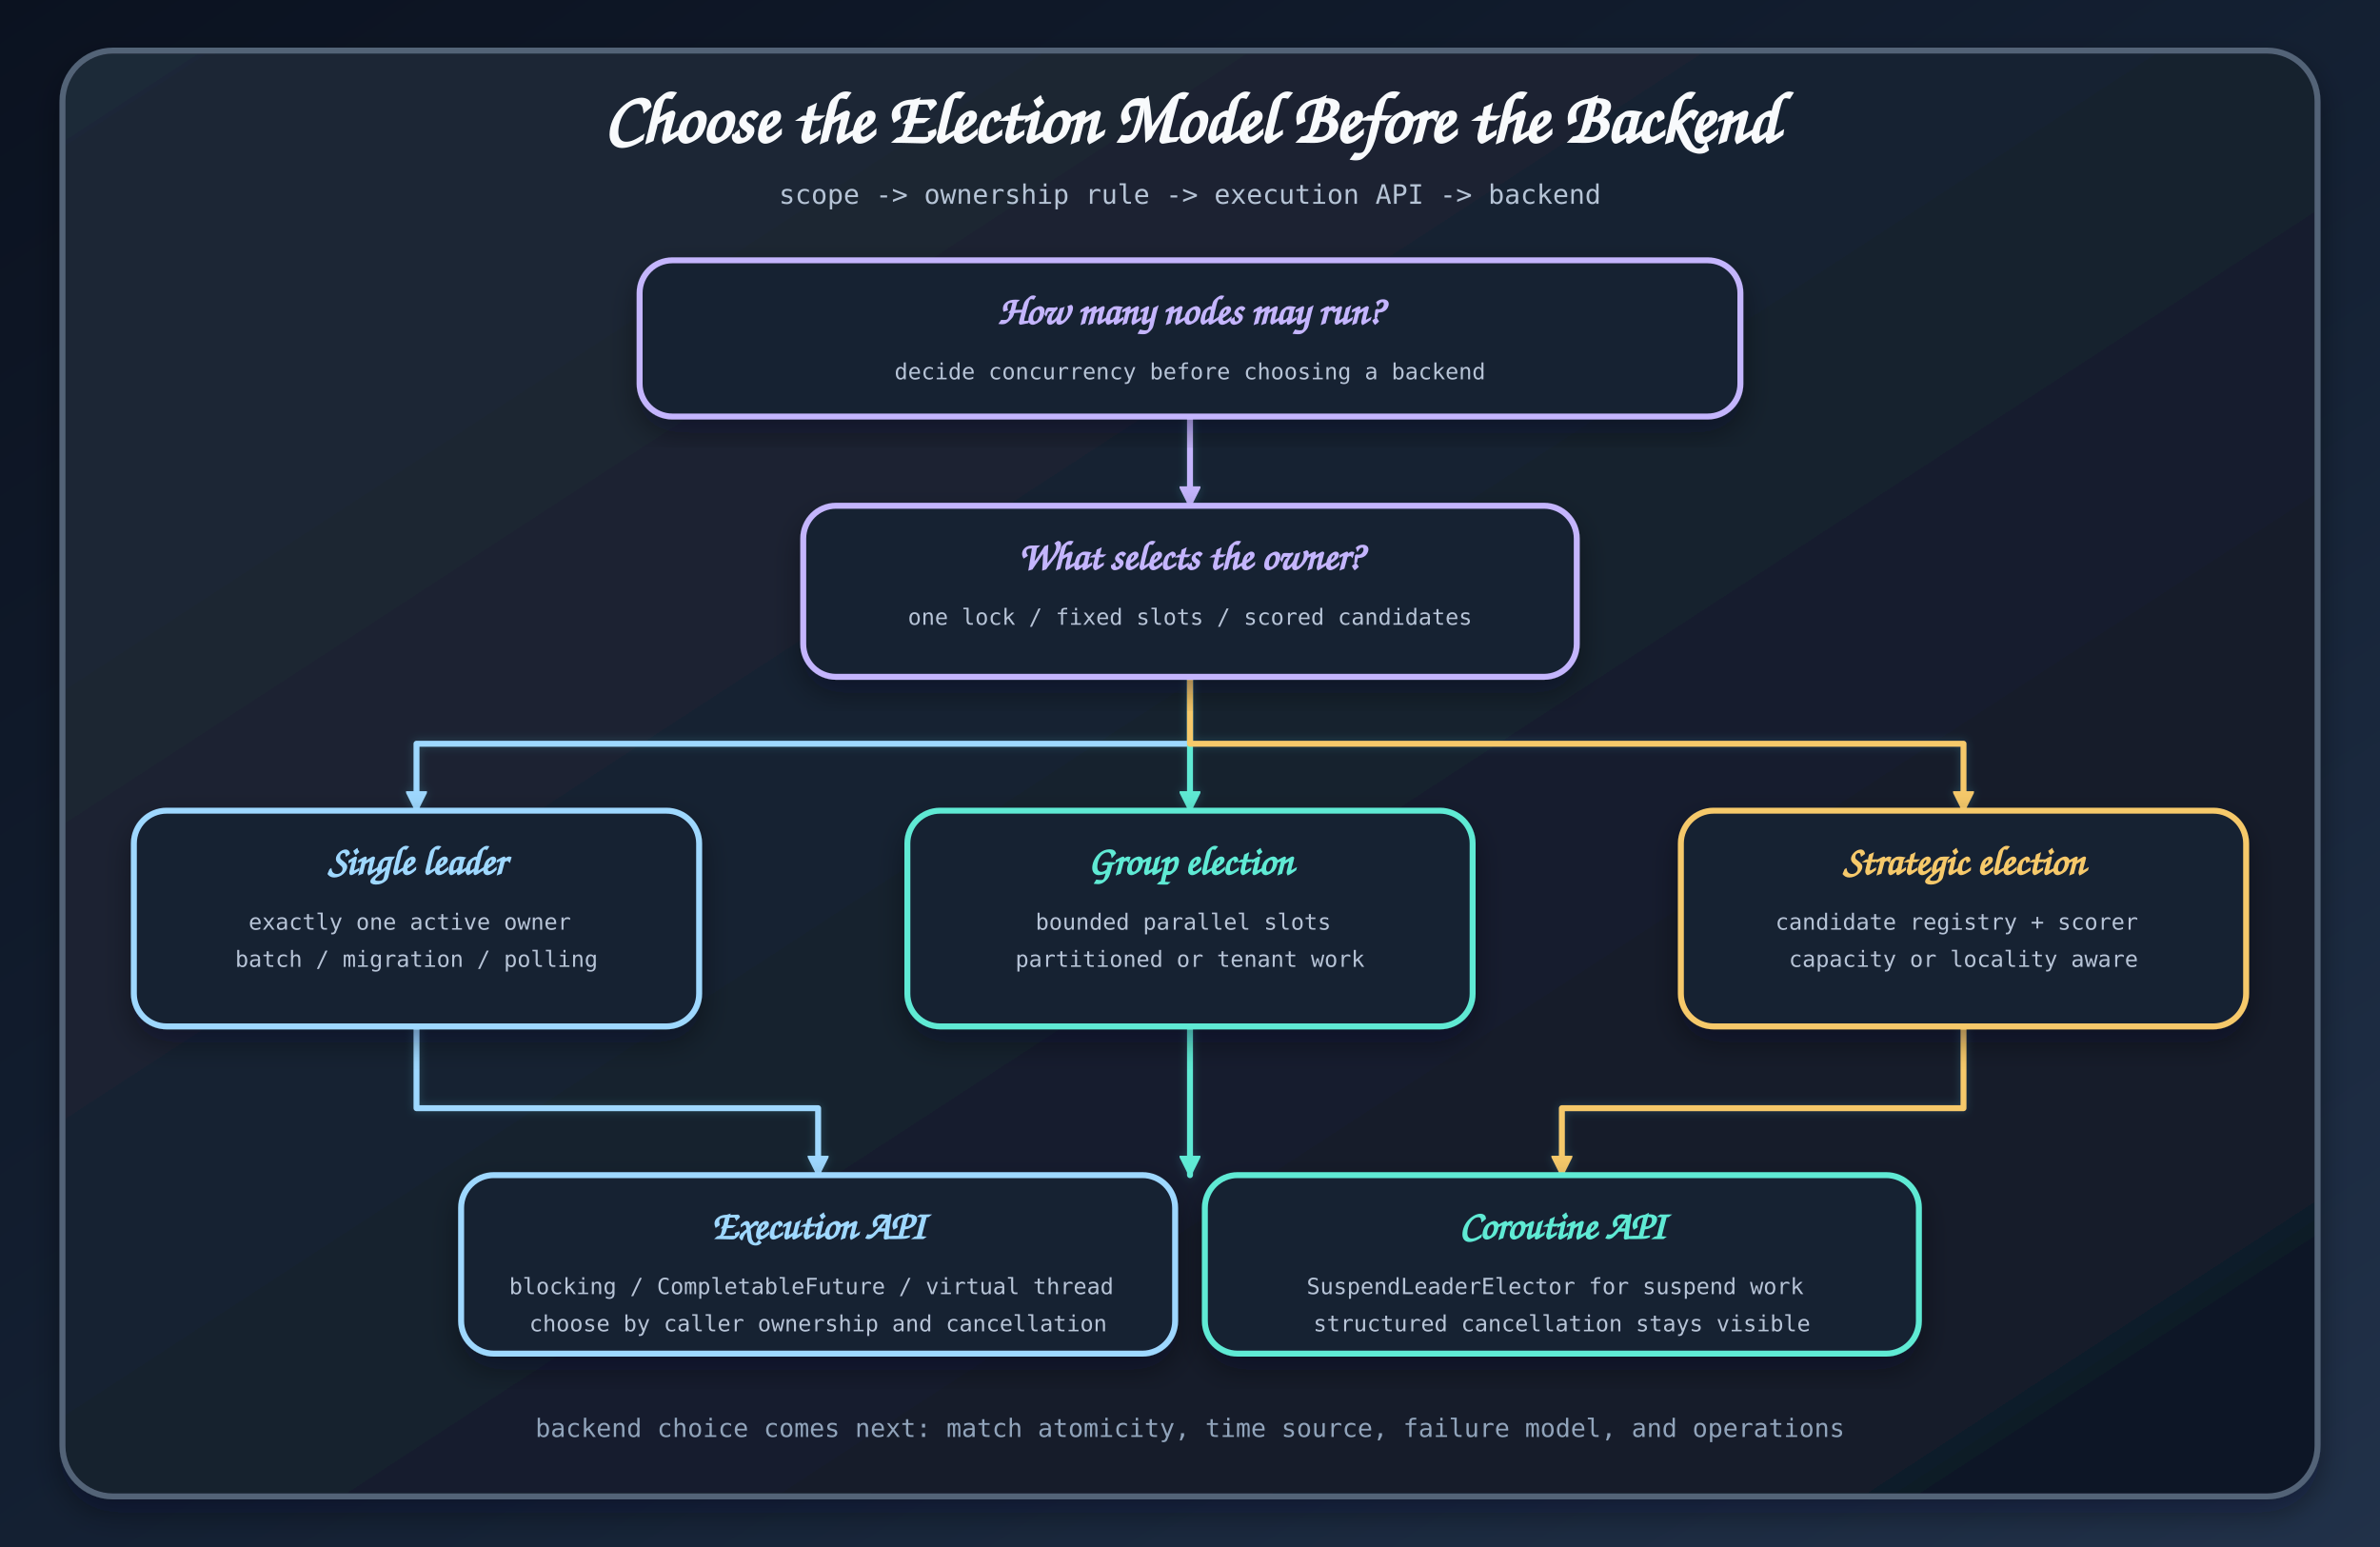
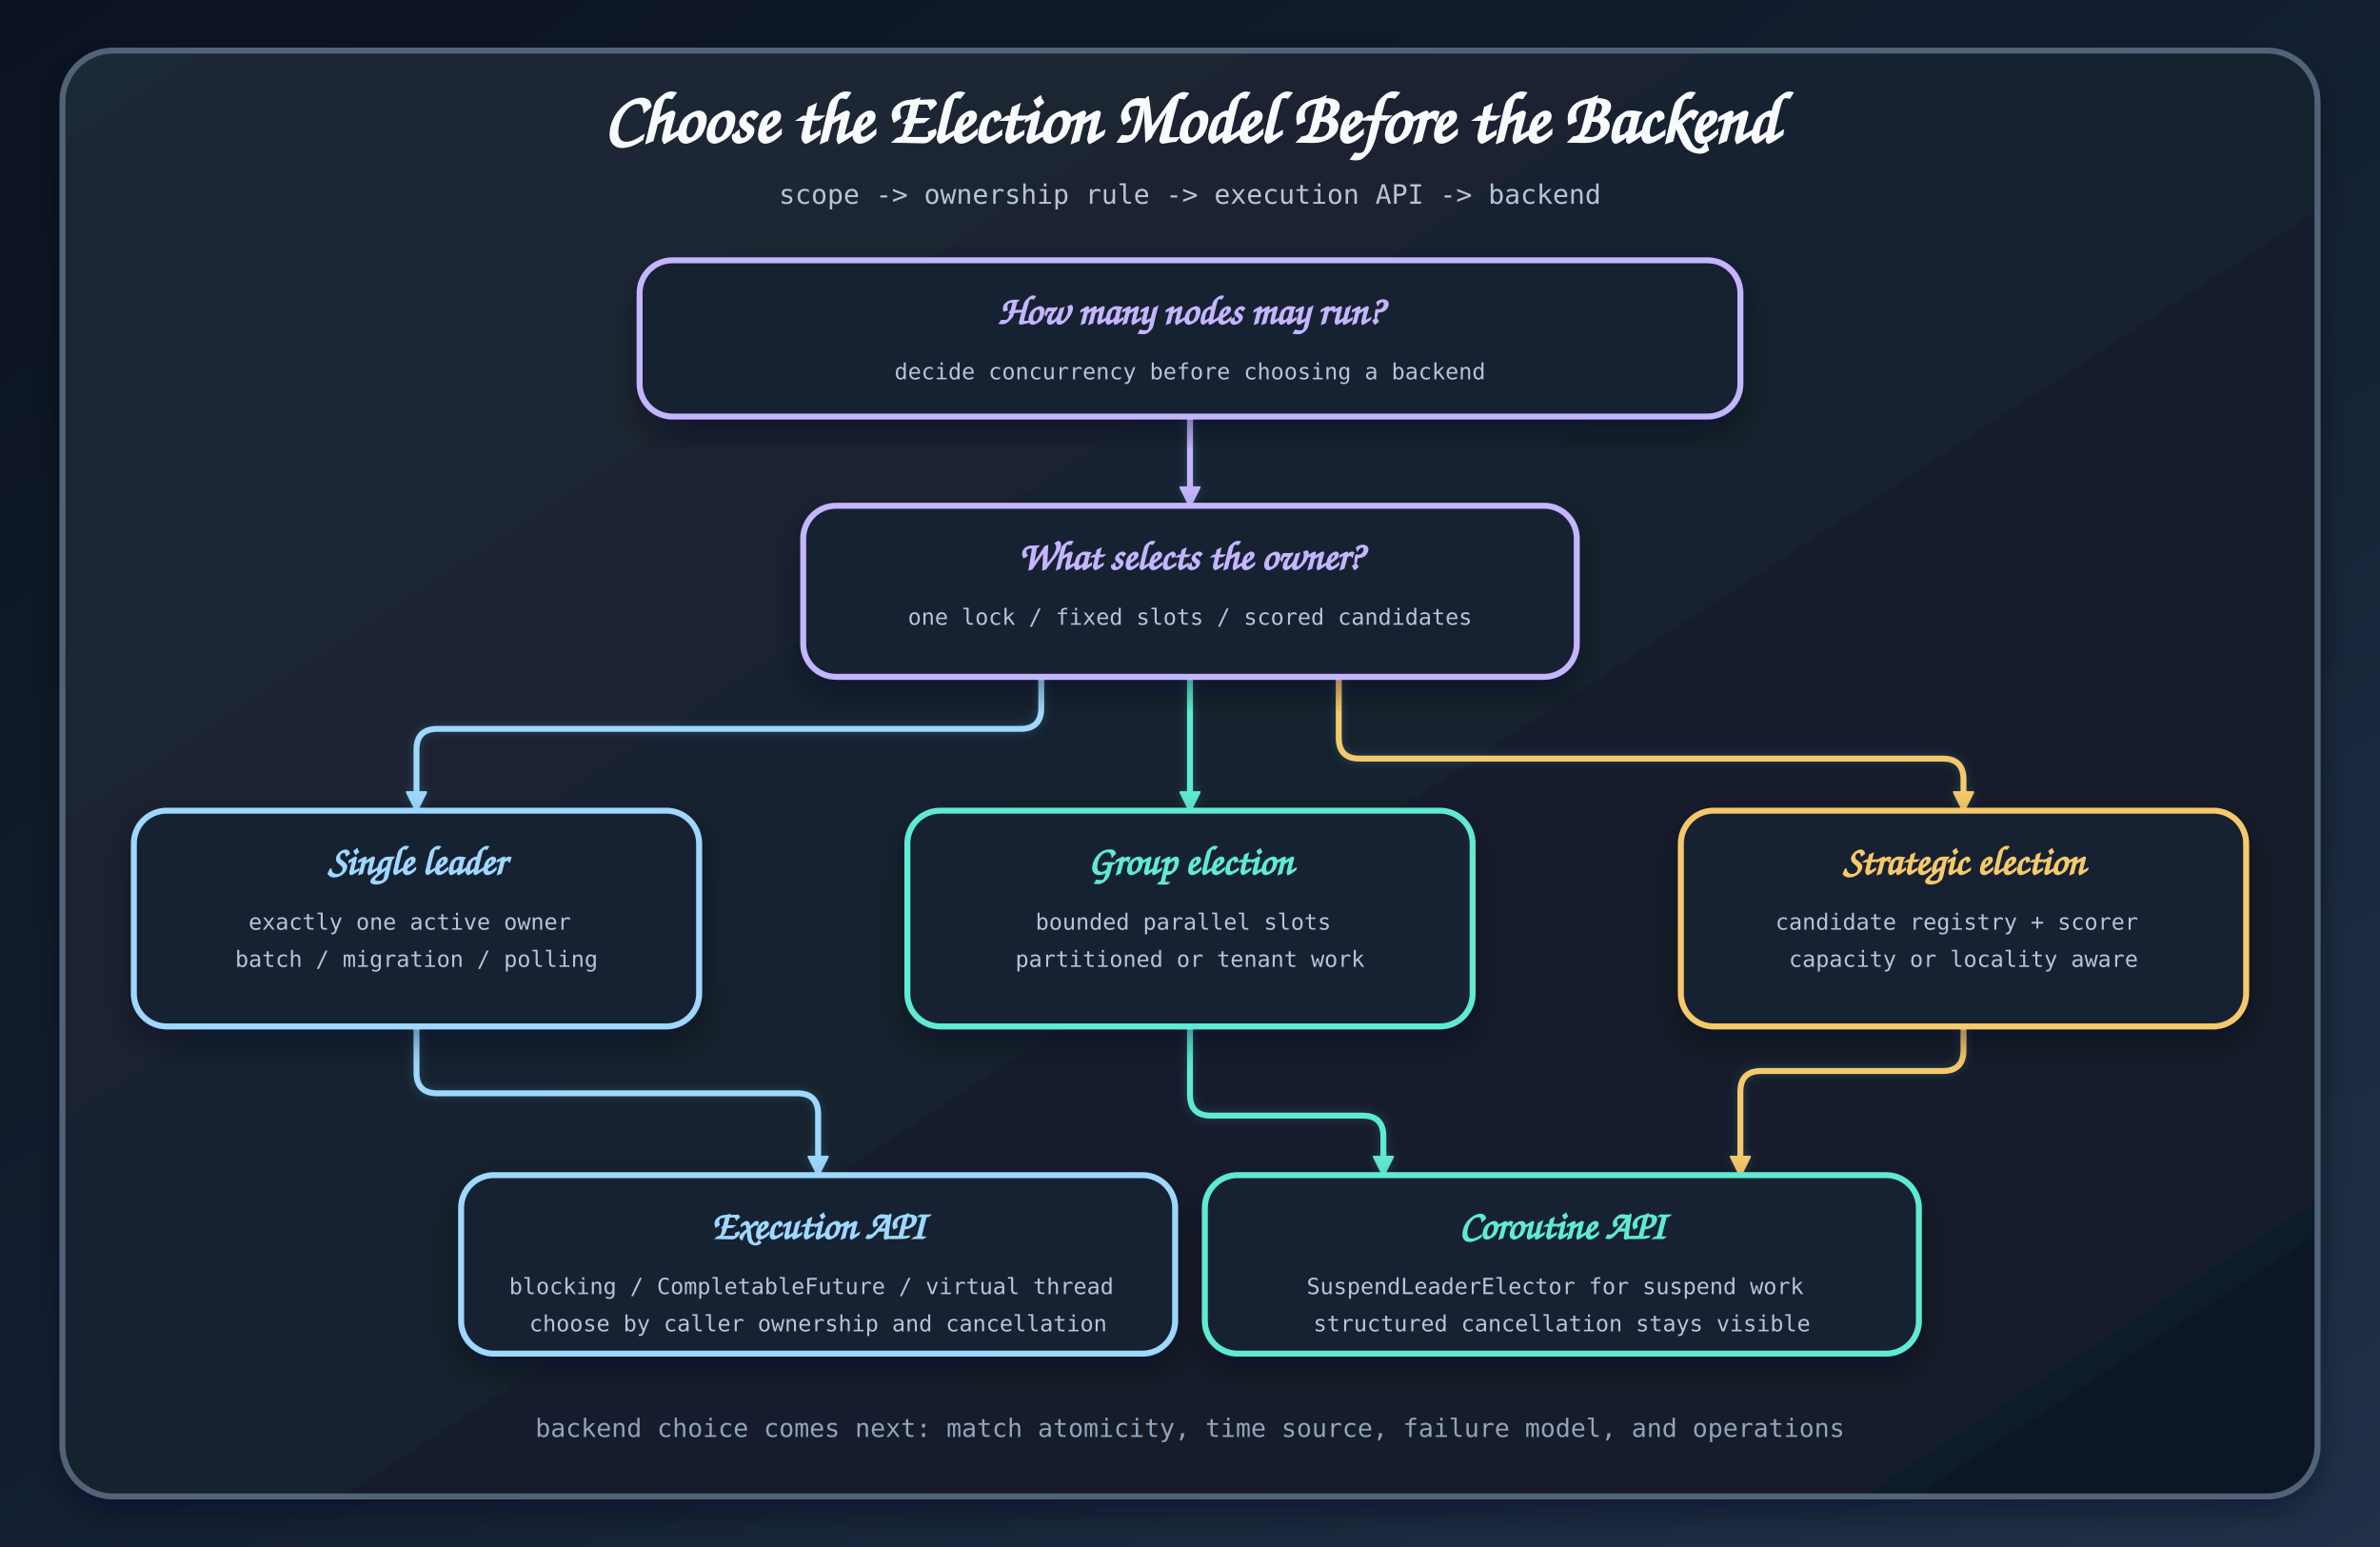
<svg xmlns="http://www.w3.org/2000/svg" width="1600" height="1040" viewBox="0 0 1600 1040" role="img" aria-labelledby="title desc">
  <defs>
    <linearGradient id="canvas" x1="0" y1="0" x2="1" y2="1">
      <stop offset="0" stop-color="#0b1220" />
      <stop offset="0.58" stop-color="#152235" />
      <stop offset="1" stop-color="#213149" />
    </linearGradient>
    <linearGradient id="panel" x1="0" y1="0" x2="1" y2="1">
      <stop offset="0" stop-color="#1f2937" />
      <stop offset="1" stop-color="#101827" />
    </linearGradient>
    <filter id="shadow" x="-20%" y="-20%" width="140%" height="140%">
      <feDropShadow dx="0" dy="9" stdDeviation="10" flood-color="#020617" flood-opacity="0.38" />
    </filter>
    <filter id="glow" x="-20%" y="-20%" width="140%" height="140%">
      <feDropShadow dx="0" dy="0" stdDeviation="3" flood-color="#67e8f9" flood-opacity="0.2" />
    </filter>
    <marker id="arrow-cyan" viewBox="0 0 14 14" refX="13" refY="7" markerWidth="14" markerHeight="14" orient="auto" markerUnits="userSpaceOnUse">
      <path d="M0 0 L14 7 L0 14 Z" fill="#9ed8ff" stroke="#9ed8ff" />
    </marker>
    <marker id="arrow-teal" viewBox="0 0 14 14" refX="13" refY="7" markerWidth="14" markerHeight="14" orient="auto" markerUnits="userSpaceOnUse">
      <path d="M0 0 L14 7 L0 14 Z" fill="#5eead4" stroke="#5eead4" />
    </marker>
    <marker id="arrow-purple" viewBox="0 0 14 14" refX="13" refY="7" markerWidth="14" markerHeight="14" orient="auto" markerUnits="userSpaceOnUse">
      <path d="M0 0 L14 7 L0 14 Z" fill="#c4b5fd" stroke="#c4b5fd" />
    </marker>
    <marker id="arrow-amber" viewBox="0 0 14 14" refX="13" refY="7" markerWidth="14" markerHeight="14" orient="auto" markerUnits="userSpaceOnUse">
      <path d="M0 0 L14 7 L0 14 Z" fill="#f6c96b" stroke="#f6c96b" />
    </marker>
    <marker id="arrow-rose" viewBox="0 0 14 14" refX="13" refY="7" markerWidth="14" markerHeight="14" orient="auto" markerUnits="userSpaceOnUse">
      <path d="M0 0 L14 7 L0 14 Z" fill="#fda4af" stroke="#fda4af" />
    </marker>
  </defs>
  <rect width="1600" height="1040" fill="url(#canvas)" />
  <rect x="42" y="34" width="1516" height="972" rx="34" fill="url(#panel)" stroke="#536377" stroke-width="4" filter="url(#shadow)" />
  <text text-anchor="middle" font-family="Architects Daughter, Comic Sans MS, cursive" font-size="48" font-weight="700" fill="#f8fafc">
    <tspan x="800" y="96">Choose the Election Model Before the Backend</tspan>
  </text>
  <text text-anchor="middle" font-family="ui-monospace, SFMono-Regular, Menlo, monospace" font-size="18" font-weight="500" fill="#b6c4d6">
    <tspan x="800" y="137">scope -&gt; ownership rule -&gt; execution API -&gt; backend</tspan>
  </text>
  <g id="connectors" filter="url(#glow)">
    <path id="start-scope" d="M800 280 V340" fill="none" stroke="#c4b5fd" stroke-width="4" stroke-linecap="round" stroke-linejoin="round" marker-end="url(#arrow-purple)" />
-     <path id="scope-single" d="M800 455 V500 H280 V545" fill="none" stroke="#9ed8ff" stroke-width="4" stroke-linecap="round" stroke-linejoin="round" marker-end="url(#arrow-cyan)" />
+     <path id="scope-single" d="M700 455 L700 476 Q700 490 686 490 L294 490 Q280 490 280 504 L280 545" fill="none" stroke="#9ed8ff" stroke-width="4" stroke-linecap="round" stroke-linejoin="round" marker-end="url(#arrow-cyan)" />
    <path id="scope-group" d="M800 455 V545" fill="none" stroke="#5eead4" stroke-width="4" stroke-linecap="round" stroke-linejoin="round" marker-end="url(#arrow-teal)" />
-     <path id="scope-strategic" d="M800 455 V500 H1320 V545" fill="none" stroke="#f6c96b" stroke-width="4" stroke-linecap="round" stroke-linejoin="round" marker-end="url(#arrow-amber)" />
-     <path id="single-exec" d="M280 690 V745 H550 V790" fill="none" stroke="#9ed8ff" stroke-width="4" stroke-linecap="round" stroke-linejoin="round" marker-end="url(#arrow-cyan)" />
-     <path id="group-exec" d="M800 690 V790" fill="none" stroke="#5eead4" stroke-width="4" stroke-linecap="round" stroke-linejoin="round" marker-end="url(#arrow-teal)" />
-     <path id="strategic-exec" d="M1320 690 V745 H1050 V790" fill="none" stroke="#f6c96b" stroke-width="4" stroke-linecap="round" stroke-linejoin="round" marker-end="url(#arrow-amber)" />
+     <path id="scope-strategic" d="M900 455 L900 496 Q900 510 914 510 L1306 510 Q1320 510 1320 524 L1320 545" fill="none" stroke="#f6c96b" stroke-width="4" stroke-linecap="round" stroke-linejoin="round" marker-end="url(#arrow-amber)" />
+     <path id="single-exec" d="M280 690 L280 721 Q280 735 294 735 L536 735 Q550 735 550 749 L550 790" fill="none" stroke="#9ed8ff" stroke-width="4" stroke-linecap="round" stroke-linejoin="round" marker-end="url(#arrow-cyan)" />
+     <path id="group-exec" d="M800 690 L800 736 Q800 750 814 750 L916 750 Q930 750 930 764 L930 790" fill="none" stroke="#5eead4" stroke-width="4" stroke-linecap="round" stroke-linejoin="round" marker-end="url(#arrow-teal)" />
+     <path id="strategic-exec" d="M1320 690 L1320 706 Q1320 720 1306 720 L1184 720 Q1170 720 1170 734 L1170 790" fill="none" stroke="#f6c96b" stroke-width="4" stroke-linecap="round" stroke-linejoin="round" marker-end="url(#arrow-amber)" />
  </g>
  <g filter="url(#shadow)">
-     <rect x="430" y="175" width="740" height="105" rx="22" fill="#172033" stroke="#c4b5fd" stroke-width="4" />
+     <rect class="card" x="430" y="175" width="740" height="105" rx="22" fill="#172033" stroke="#c4b5fd" stroke-width="4" />
    <text text-anchor="middle" font-family="Architects Daughter, Comic Sans MS, cursive" font-size="27" font-weight="700" fill="#c4b5fd">
      <tspan x="800" y="218">How many nodes may run?</tspan>
    </text>
    <text text-anchor="middle" font-family="ui-monospace, SFMono-Regular, Menlo, monospace" font-size="15" font-weight="500" fill="#b6c4d6">
      <tspan x="800" y="255">decide concurrency before choosing a backend</tspan>
    </text>
  </g>
  <g filter="url(#shadow)">
-     <rect x="540" y="340" width="520" height="115" rx="22" fill="#172033" stroke="#c4b5fd" stroke-width="4" />
+     <rect class="card" x="540" y="340" width="520" height="115" rx="22" fill="#172033" stroke="#c4b5fd" stroke-width="4" />
    <text text-anchor="middle" font-family="Architects Daughter, Comic Sans MS, cursive" font-size="27" font-weight="700" fill="#c4b5fd">
      <tspan x="800" y="383">What selects the owner?</tspan>
    </text>
    <text text-anchor="middle" font-family="ui-monospace, SFMono-Regular, Menlo, monospace" font-size="15" font-weight="500" fill="#b6c4d6">
      <tspan x="800" y="420">one lock / fixed slots / scored candidates</tspan>
    </text>
  </g>
  <g filter="url(#shadow)">
-     <rect x="90" y="545" width="380" height="145" rx="22" fill="#172033" stroke="#9ed8ff" stroke-width="4" />
+     <rect class="card" x="90" y="545" width="380" height="145" rx="22" fill="#172033" stroke="#9ed8ff" stroke-width="4" />
    <text text-anchor="middle" font-family="Architects Daughter, Comic Sans MS, cursive" font-size="27" font-weight="700" fill="#9ed8ff">
      <tspan x="280" y="588">Single leader</tspan>
    </text>
    <text text-anchor="middle" font-family="ui-monospace, SFMono-Regular, Menlo, monospace" font-size="15" font-weight="500" fill="#b6c4d6">
      <tspan x="280" y="625">exactly one active owner</tspan>
      <tspan x="280" y="650">batch / migration / polling</tspan>
    </text>
  </g>
  <g filter="url(#shadow)">
-     <rect x="610" y="545" width="380" height="145" rx="22" fill="#172033" stroke="#5eead4" stroke-width="4" />
+     <rect class="card" x="610" y="545" width="380" height="145" rx="22" fill="#172033" stroke="#5eead4" stroke-width="4" />
    <text text-anchor="middle" font-family="Architects Daughter, Comic Sans MS, cursive" font-size="27" font-weight="700" fill="#5eead4">
      <tspan x="800" y="588">Group election</tspan>
    </text>
    <text text-anchor="middle" font-family="ui-monospace, SFMono-Regular, Menlo, monospace" font-size="15" font-weight="500" fill="#b6c4d6">
      <tspan x="800" y="625">bounded parallel slots</tspan>
      <tspan x="800" y="650">partitioned or tenant work</tspan>
    </text>
  </g>
  <g filter="url(#shadow)">
-     <rect x="1130" y="545" width="380" height="145" rx="22" fill="#172033" stroke="#f6c96b" stroke-width="4" />
+     <rect class="card" x="1130" y="545" width="380" height="145" rx="22" fill="#172033" stroke="#f6c96b" stroke-width="4" />
    <text text-anchor="middle" font-family="Architects Daughter, Comic Sans MS, cursive" font-size="27" font-weight="700" fill="#f6c96b">
      <tspan x="1320" y="588">Strategic election</tspan>
    </text>
    <text text-anchor="middle" font-family="ui-monospace, SFMono-Regular, Menlo, monospace" font-size="15" font-weight="500" fill="#b6c4d6">
      <tspan x="1320" y="625">candidate registry + scorer</tspan>
      <tspan x="1320" y="650">capacity or locality aware</tspan>
    </text>
  </g>
  <g filter="url(#shadow)">
-     <rect x="310" y="790" width="480" height="120" rx="22" fill="#172033" stroke="#9ed8ff" stroke-width="4" />
+     <rect class="card" x="310" y="790" width="480" height="120" rx="22" fill="#172033" stroke="#9ed8ff" stroke-width="4" />
    <text text-anchor="middle" font-family="Architects Daughter, Comic Sans MS, cursive" font-size="27" font-weight="700" fill="#9ed8ff">
      <tspan x="550" y="833">Execution API</tspan>
    </text>
    <text text-anchor="middle" font-family="ui-monospace, SFMono-Regular, Menlo, monospace" font-size="15" font-weight="500" fill="#b6c4d6">
      <tspan x="550" y="870">blocking / CompletableFuture / virtual thread</tspan>
      <tspan x="550" y="895">choose by caller ownership and cancellation</tspan>
    </text>
  </g>
  <g filter="url(#shadow)">
-     <rect x="810" y="790" width="480" height="120" rx="22" fill="#172033" stroke="#5eead4" stroke-width="4" />
+     <rect class="card" x="810" y="790" width="480" height="120" rx="22" fill="#172033" stroke="#5eead4" stroke-width="4" />
    <text text-anchor="middle" font-family="Architects Daughter, Comic Sans MS, cursive" font-size="27" font-weight="700" fill="#5eead4">
      <tspan x="1050" y="833">Coroutine API</tspan>
    </text>
    <text text-anchor="middle" font-family="ui-monospace, SFMono-Regular, Menlo, monospace" font-size="15" font-weight="500" fill="#b6c4d6">
      <tspan x="1050" y="870">SuspendLeaderElector for suspend work</tspan>
      <tspan x="1050" y="895">structured cancellation stays visible</tspan>
    </text>
  </g>
  <text text-anchor="middle" font-family="ui-monospace, SFMono-Regular, Menlo, monospace" font-size="17" font-weight="500" fill="#91a4bb">
    <tspan x="800" y="966">backend choice comes next: match atomicity, time source, failure model, and operations</tspan>
  </text>
</svg>
